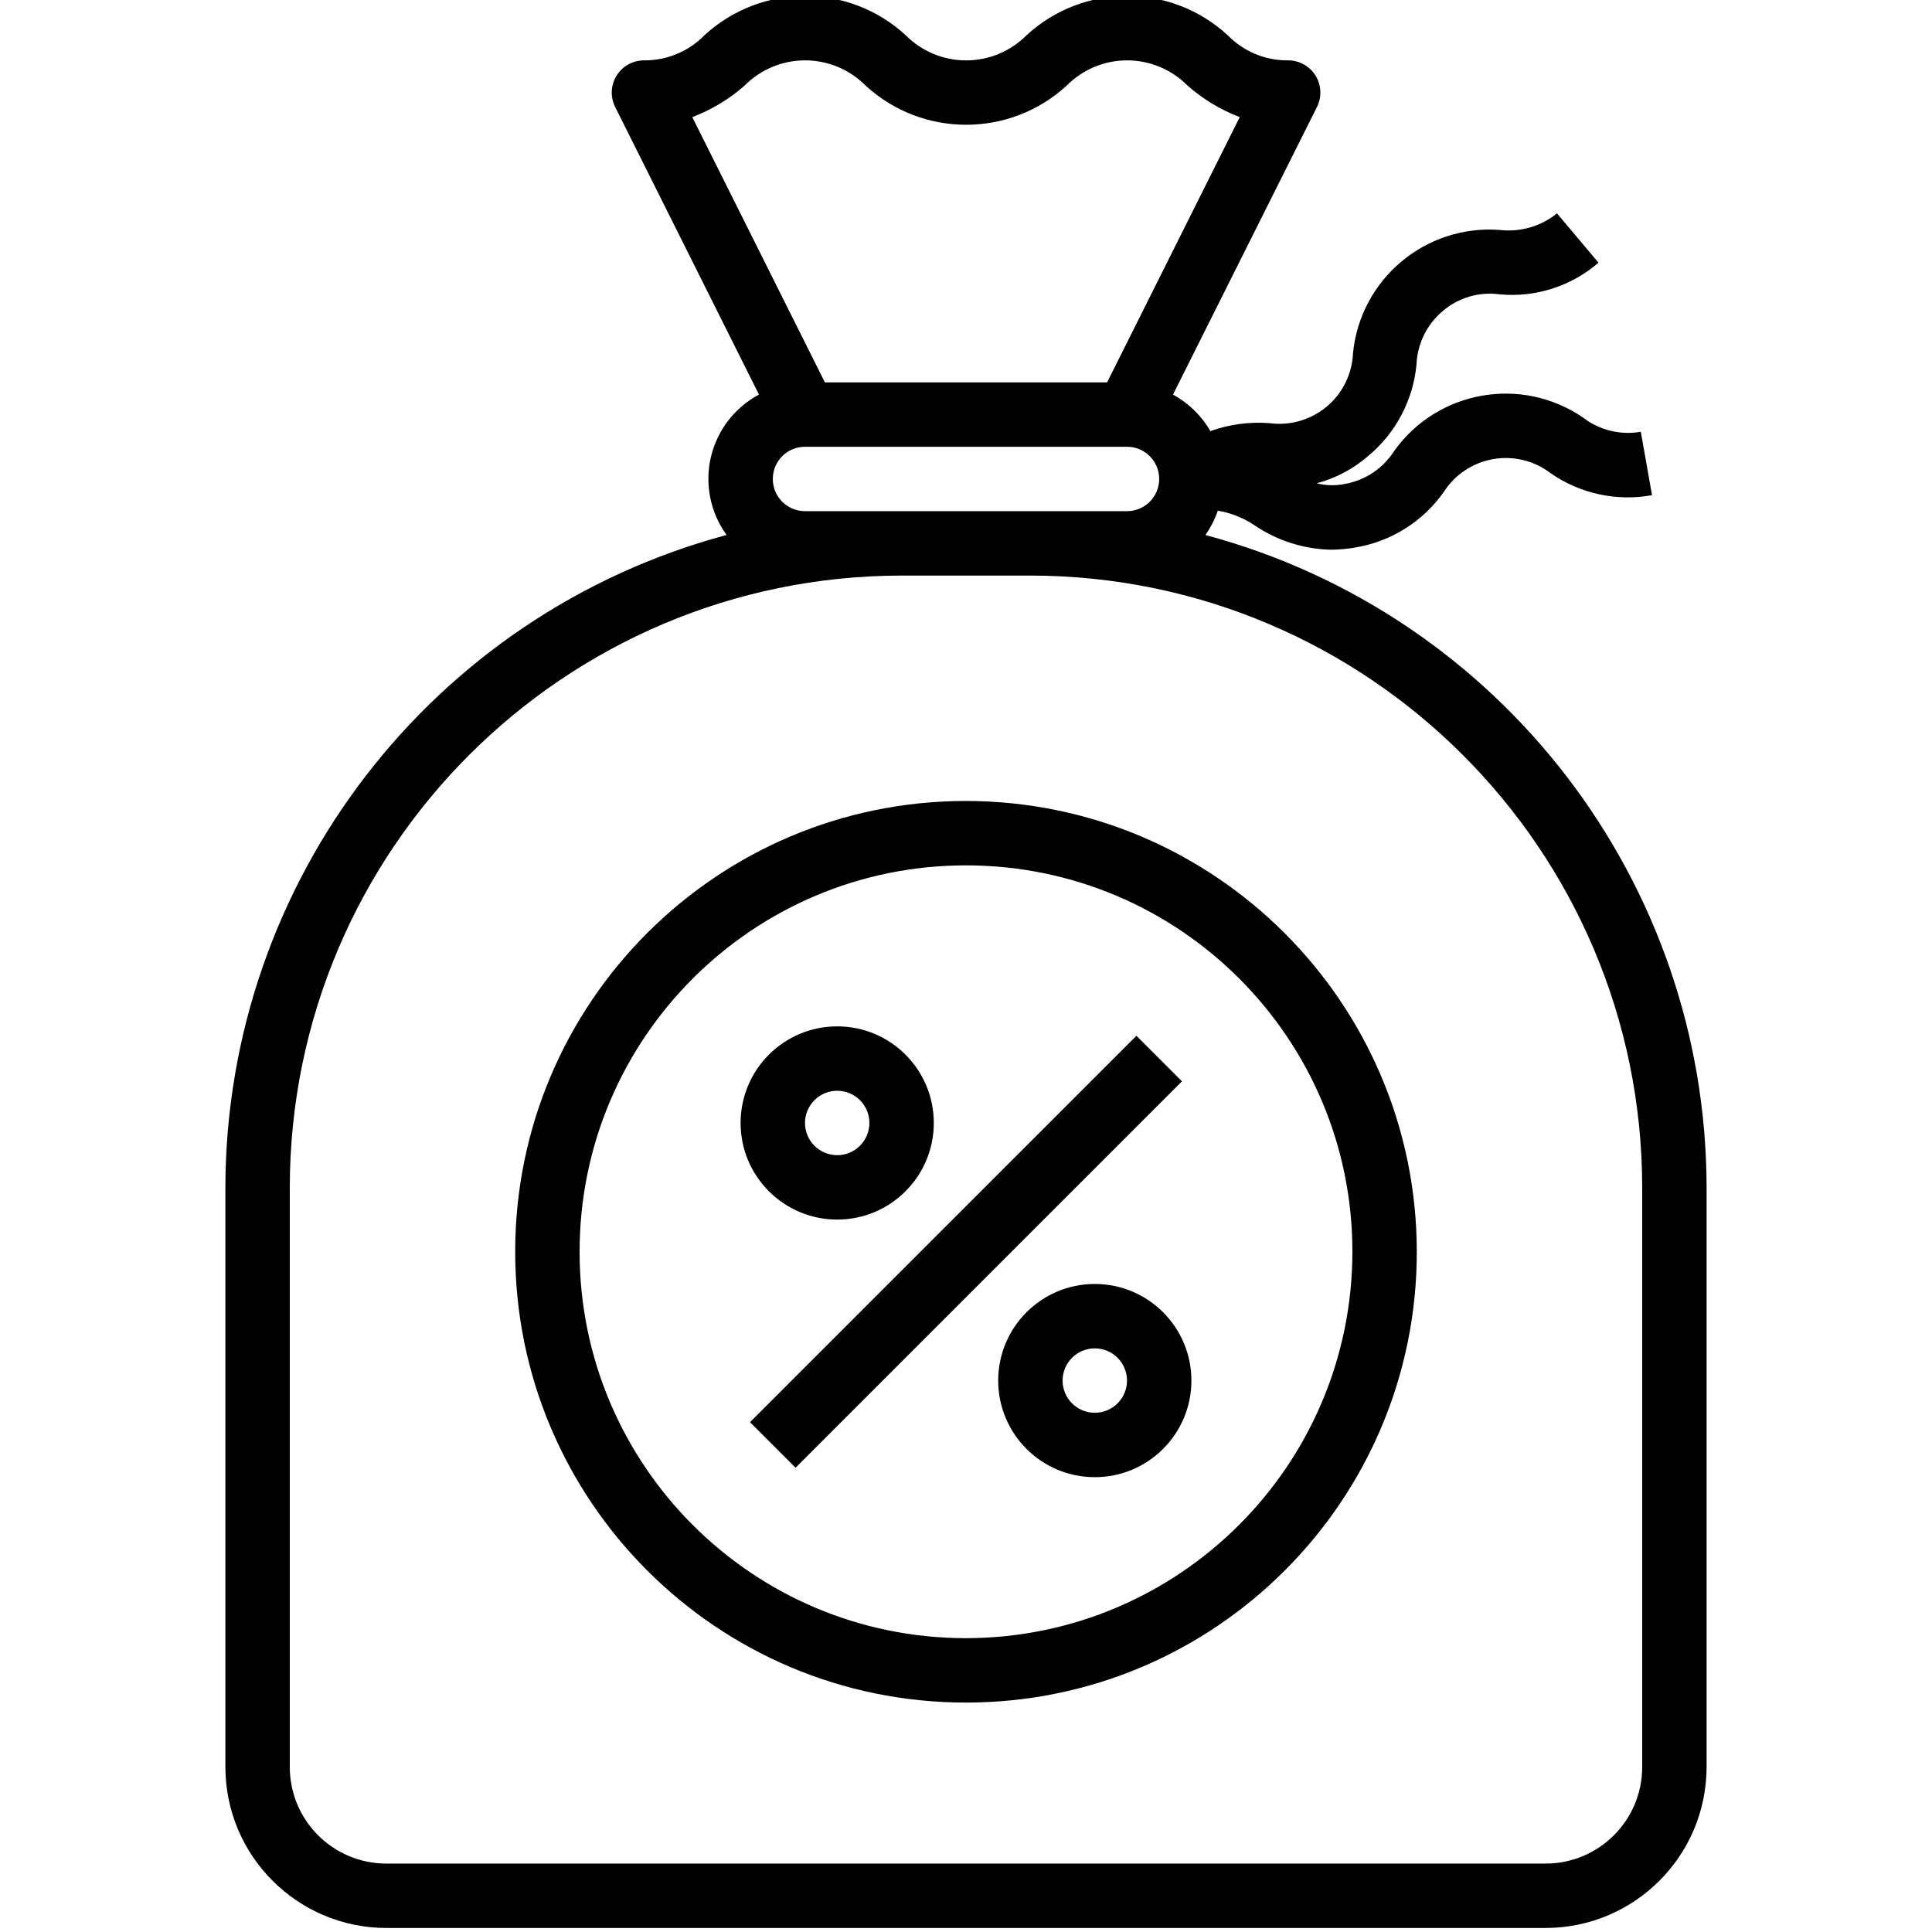
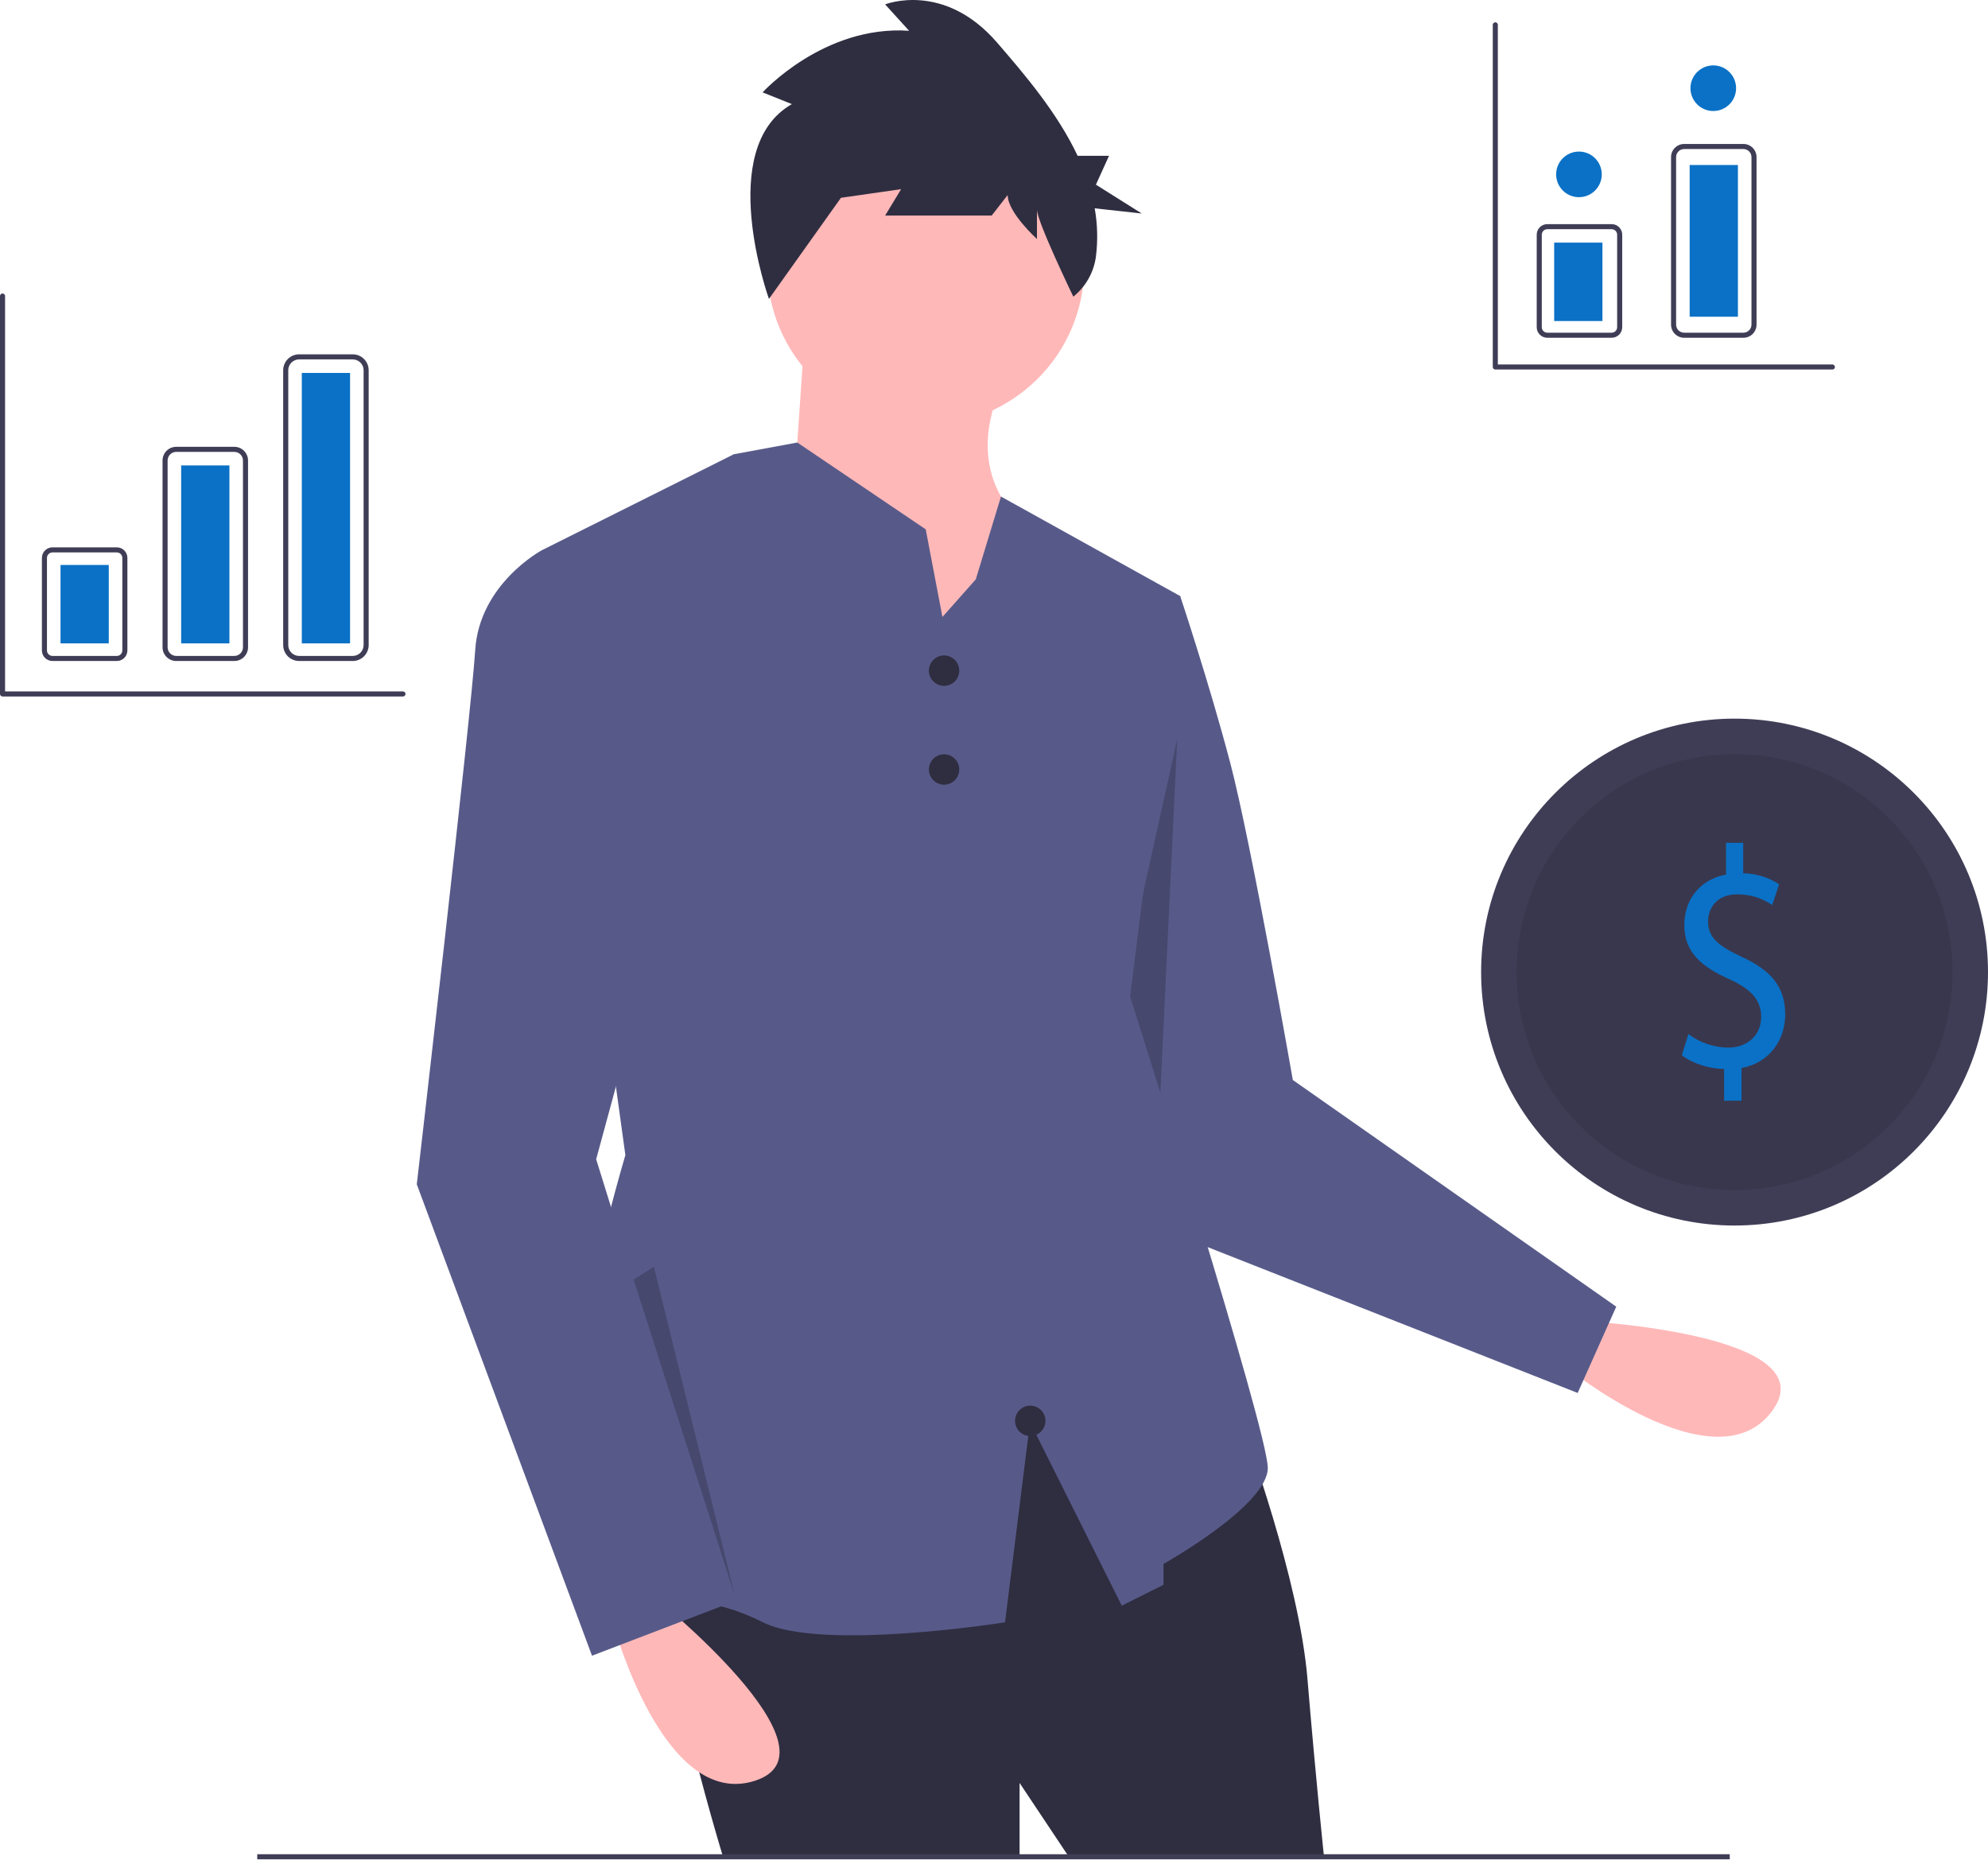
- <svg xmlns="http://www.w3.org/2000/svg" height="479pt" viewBox="-55 1 479 479.996" width="479pt">
-   <path d="m243.977 133.91c1.309-1.855 2.348-3.887 3.082-6.035 3.293.555 6.434 1.809 9.199 3.68 5.566 3.762 12.094 5.848 18.809 6.02 2.121-.008 4.234-.203 6.32-.578 8.785-1.5 16.617-6.43 21.766-13.703 2.758-4.348 7.219-7.332 12.285-8.227 5.07-.891 10.281.387 14.355 3.531 7.332 5.074 16.375 7.027 25.145 5.43l-2.785-15.758c-5.066.895-10.277-.387-14.352-3.527-15.281-10.457-36.117-6.781-46.902 8.27-2.758 4.348-7.219 7.332-12.289 8.227-2.309.465-4.695.406-6.984-.168 4.734-1.25 9.113-3.574 12.801-6.793 6.859-5.691 11.176-13.879 12-22.754.215-5.145 2.586-9.957 6.535-13.262 3.926-3.344 9.09-4.844 14.191-4.129 8.895.809 17.734-2.035 24.488-7.871l-10.309-12.25c-3.988 3.223-9.102 4.707-14.195 4.121-18.461-1.41-34.672 12.188-36.488 30.617-.211 5.137-2.578 9.949-6.516 13.258-3.941 3.305-9.09 4.805-14.188 4.125-4.992-.387-10.012.281-14.727 1.969-2.203-3.82-5.418-6.961-9.289-9.074l35.77-71.453c1.242-2.488 1.105-5.441-.363-7.805-1.469-2.359-4.059-3.789-6.836-3.773-5.637.051-11.047-2.203-14.977-6.238-14.125-13.012-35.863-13.012-49.984 0-3.969 4-9.371 6.246-15.004 6.246-5.637 0-11.035-2.246-15.004-6.246-14.137-13.004-35.879-13.004-50.016 0-3.945 4.039-9.371 6.293-15.016 6.238-2.773 0-5.352 1.434-6.809 3.793-1.461 2.355-1.594 5.305-.352 7.785l35.727 71.453c-6.055 3.23-10.418 8.922-11.961 15.609s-.117 13.715 3.914 19.273c-73.352 19.703-124.387 86.133-124.52 162.086v144c.023 22.082 17.918 39.973 40 40h288c22.078-.027 39.973-17.918 40-40v-144c-.137-75.953-51.172-142.383-124.523-162.086zm-114.469-111.664c3.973-4 9.375-6.25 15.016-6.25 5.637 0 11.043 2.25 15.016 6.25 14.129 13 35.867 13 50 0 3.965-4 9.359-6.25 14.992-6.25 5.629 0 11.027 2.25 14.992 6.25 3.82 3.371 8.219 6.031 12.984 7.848l-32.953 65.902h-70.113l-32.941-65.895c4.77-1.82 9.176-4.48 13.008-7.855zm14.992 105.75c-4.422 0-8-3.582-8-8 0-4.418 3.578-8 8-8h80c4.418 0 8 3.582 8 8 0 4.418-3.582 8-8 8zm208 312c0 13.254-10.746 24-24 24h-288c-13.258 0-24-10.746-24-24v-144c.09-83.91 68.09-151.906 152-152h32c83.906.094 151.906 68.09 152 152zm0 0" />
-   <path d="m130.84 354.336 96.004-96 11.312 11.312-96 96.004zm0 0" />
-   <path d="m216.5 319.996c-13.258 0-24 10.746-24 24s10.742 24 24 24c13.254 0 24-10.746 24-24s-10.746-24-24-24zm0 32c-4.422 0-8-3.582-8-8 0-4.418 3.578-8 8-8 4.418 0 8 3.582 8 8 0 4.418-3.582 8-8 8zm0 0" />
-   <path d="m152.5 303.996c13.254 0 24-10.746 24-24s-10.746-24-24-24c-13.258 0-24 10.746-24 24s10.742 24 24 24zm0-32c4.418 0 8 3.582 8 8 0 4.418-3.582 8-8 8-4.422 0-8-3.582-8-8 0-4.418 3.578-8 8-8zm0 0" />
-   <path d="m184.5 199.996c-61.859 0-112 50.145-112 112 0 61.855 50.141 112 112 112 61.855 0 112-50.145 112-112-.066-61.828-50.172-111.934-112-112zm0 208c-53.02 0-96-42.98-96-96 0-53.02 42.98-96 96-96 53.016 0 96 42.98 96 96-.059 52.996-43.008 95.941-96 96zm0 0" />
+ <svg xmlns="http://www.w3.org/2000/svg" id="aadec279-818b-408a-a9a2-133d1084e5d4" data-name="Layer 1" width="784.398" height="733.607" viewBox="0 0 784.398 733.607">
+   <path d="M832.546,604.415s97.041,5.017,74.438,35.565-81.995-17.92-81.995-17.92Z" transform="translate(-207.8012 -83.1967)" fill="#ffb8b8" />
+   <path d="M653.717,313.448l19.752,4.938s11.522,34.566,19.752,65.84S717.911,509.323,717.911,509.323L845.521,598.756,830.301,632.803l-170-67L622.443,417.147Z" transform="translate(-207.8012 -83.1967)" fill="#575a89" />
+   <polygon points="464.5 291.607 457.138 445.772 472.5 491.607 427.5 458.607 464.5 291.607" opacity="0.2" />
+   <path d="M698.982,648.411s21.398,57.61,24.69,97.114,6.584,70.778,6.584,70.778H629.85l-19.752-29.628V816.303H493.231S460.311,709.313,473.479,696.145s138.265-69.132,138.265-69.132Z" transform="translate(-207.8012 -83.1967)" fill="#2f2e41" />
+   <rect x="101.5" y="731.607" width="581" height="2" fill="#3f3d56" />
+   <circle cx="365.261" cy="105.155" r="62.548" fill="#ffb8b8" />
+   <path d="M525.328,214.688l-4.938,72.424,62.548,83.946L614.213,292.05s-27.982-18.106-11.522-55.964Z" transform="translate(-207.8012 -83.1967)" fill="#ffb8b8" />
+   <path d="M708.031,662.4c0,14.82-41.15,37.86-41.15,37.86v8.23l-16.46,8.23-36.21-72.42-9.87,79s-72.43,11.53-95.47,0c-23.05-11.52-34.57-6.58-67.49-18.1s13.17-166.25,13.17-166.25l-32.92-238.67,71.92-35.96,3.79-1.9,9.89-1.82,15.16-2.8,50.67,34.25,4.08,21.4,2.51,13.17,13.16-14.82,9.94-32.69,70.72,39.28-19.75,158.01S708.031,647.59,708.031,662.4Z" transform="translate(-207.8012 -83.1967)" fill="#575a89" />
+   <path d="M466.072,713.428s75.716,60.902,39.504,72.424-55.964-62.548-55.964-62.548Z" transform="translate(-207.8012 -83.1967)" fill="#ffb8b8" />
+   <path d="M438.09,303.572l-16.46-3.292s-24.69,13.168-26.336,39.504-23.044,210.689-23.044,210.689l69.132,185.999,55.964-21.398L443.028,540.597,484.178,389.164Z" transform="translate(-207.8012 -83.1967)" fill="#575a89" />
+   <circle cx="372.5" cy="264.607" r="6" fill="#2f2e41" />
+   <circle cx="372.5" cy="303.607" r="6" fill="#2f2e41" />
+   <circle cx="406.5" cy="560.607" r="6" fill="#2f2e41" />
+   <path d="M520.254,124.274l-11.562-4.629S532.867,93.028,566.503,95.343L557.043,84.928s23.125-9.258,44.147,15.044c11.051,12.775,23.837,27.791,31.808,44.707h12.383l-5.168,11.379,18.088,11.379-18.566-2.044a63.589,63.589,0,0,1,.504,18.875,24.421,24.421,0,0,1-8.943,15.976h0S616.957,170.563,616.957,165.934v11.572s-11.562-10.415-11.562-17.358l-6.307,8.101H557.043l6.307-10.415L539.174,161.305l9.46-12.73-37.431,52.565S489.771,141.632,520.254,124.274Z" transform="translate(-207.8012 -83.1967)" fill="#2f2e41" />
+   <circle cx="684.398" cy="383.545" r="100" fill="#3f3d56" />
+   <circle cx="684.398" cy="383.545" r="86" opacity="0.1" />
+   <path d="M888.078,517.49V504.973c-6.327-.123-12.873-2.355-16.691-5.453l2.618-8.303a26.681,26.681,0,0,0,15.709,5.329c7.746,0,12.982-5.081,12.982-12.145,0-6.816-4.255-11.03-12.328-14.748-11.128-4.957-18-10.658-18-21.44,0-10.287,6.437-18.094,16.473-19.953V415.742h6.764v12.021a26.543,26.543,0,0,1,14.182,4.337l-2.728,8.18a24.107,24.107,0,0,0-13.746-4.214c-8.4,0-11.564,5.701-11.564,10.658,0,6.444,4.036,9.666,13.528,14.128,11.236,5.205,16.909,11.649,16.909,22.679,0,9.79-6,18.962-17.237,21.068v12.89Z" transform="translate(-207.8012 -83.1967)" fill="#0a71c6" />
+   <polygon points="250.005 504.87 290 629.803 258 499.803 250.005 504.87" opacity="0.2" />
+   <path d="M253.894,344H228.508a4.178,4.178,0,0,1-4.173-4.173V303.334a4.178,4.178,0,0,1,4.173-4.173h25.387a4.178,4.178,0,0,1,4.173,4.173v36.493A4.178,4.178,0,0,1,253.894,344Zm-25.387-42.84a2.176,2.176,0,0,0-2.173,2.173v36.493A2.176,2.176,0,0,0,228.508,342h25.387a2.176,2.176,0,0,0,2.173-2.173V303.334a2.176,2.176,0,0,0-2.173-2.173Z" transform="translate(-207.8012 -83.1967)" fill="#3f3d56" />
+   <path d="M300.264,344H277.338a5.41,5.41,0,0,1-5.404-5.404V264.897a5.41,5.41,0,0,1,5.404-5.404h22.926a5.41,5.41,0,0,1,5.404,5.404v73.699A5.41,5.41,0,0,1,300.264,344Zm-22.926-82.507a3.408,3.408,0,0,0-3.404,3.404v73.699A3.408,3.408,0,0,0,277.338,342h22.926a3.408,3.408,0,0,0,3.404-3.404V264.897a3.408,3.408,0,0,0-3.404-3.404Z" transform="translate(-207.8012 -83.1967)" fill="#3f3d56" />
+   <path d="M346.979,344H325.824a6.296,6.296,0,0,1-6.289-6.289V229.289A6.296,6.296,0,0,1,325.824,223h21.155a6.296,6.296,0,0,1,6.289,6.289V337.711A6.296,6.296,0,0,1,346.979,344ZM325.824,225a4.294,4.294,0,0,0-4.289,4.289V337.711A4.294,4.294,0,0,0,325.824,342h21.155a4.294,4.294,0,0,0,4.289-4.289V229.289A4.294,4.294,0,0,0,346.979,225Z" transform="translate(-207.8012 -83.1967)" fill="#3f3d56" />
+   <rect x="23.88" y="222.913" width="19.04" height="30.94" fill="#0a71c6" />
+   <rect x="71.48" y="183.643" width="19.04" height="70.21" fill="#0a71c6" />
+   <rect x="119.08" y="147.15" width="19.04" height="106.703" fill="#0a71c6" />
+   <path d="M930.801,229h-133a1.0 1,0,0,1-1-1V93a1,1,0,0,1,2,0V227h132a1,1,0,0,1,0,2Z" transform="translate(-207.8012 -83.1967)" fill="#3f3d56" />
+   <path d="M366.801,358h-158a1.0 1,0,0,1-1-1V200a1,1,0,0,1,2,0V356h157a1,1,0,0,1,0,2Z" transform="translate(-207.8012 -83.1967)" fill="#3f3d56" />
+   <path d="M843.7,216.467H818.313a4.178,4.178,0,0,1-4.174-4.173V175.801a4.178,4.178,0,0,1,4.174-4.173h25.387a4.178,4.178,0,0,1,4.173,4.173V212.294A4.178,4.178,0,0,1,843.7,216.467ZM818.313,173.627a2.176,2.176,0,0,0-2.174,2.173V212.294a2.176,2.176,0,0,0,2.174,2.173h25.387a2.176,2.176,0,0,0,2.173-2.173V175.801a2.176,2.176,0,0,0-2.173-2.173Z" transform="translate(-207.8012 -83.1967)" fill="#3f3d56" />
+   <path d="M895.689,216.467H872.323a5.19,5.19,0,0,1-5.184-5.184V145.184A5.189,5.189,0,0,1,872.323,140h23.366a5.189,5.189,0,0,1,5.184,5.184V211.283A5.19,5.19,0,0,1,895.689,216.467ZM872.323,142a3.187,3.187,0,0,0-3.184,3.184V211.283a3.187,3.187,0,0,0,3.184,3.184h23.366a3.187,3.187,0,0,0,3.184-3.184V145.184A3.187,3.187,0,0,0,895.689,142Z" transform="translate(-207.8012 -83.1967)" fill="#3f3d56" />
+   <rect x="613.228" y="95.727" width="19.04" height="30.94" fill="#0a71c6" />
+   <rect x="666.685" y="65.105" width="19.04" height="59.864" fill="#0a71c6" />
+   <circle cx="623" cy="68.803" r="9" fill="#0a71c6" />
+   <circle cx="676" cy="34.803" r="9" fill="#0a71c6" />
</svg>
